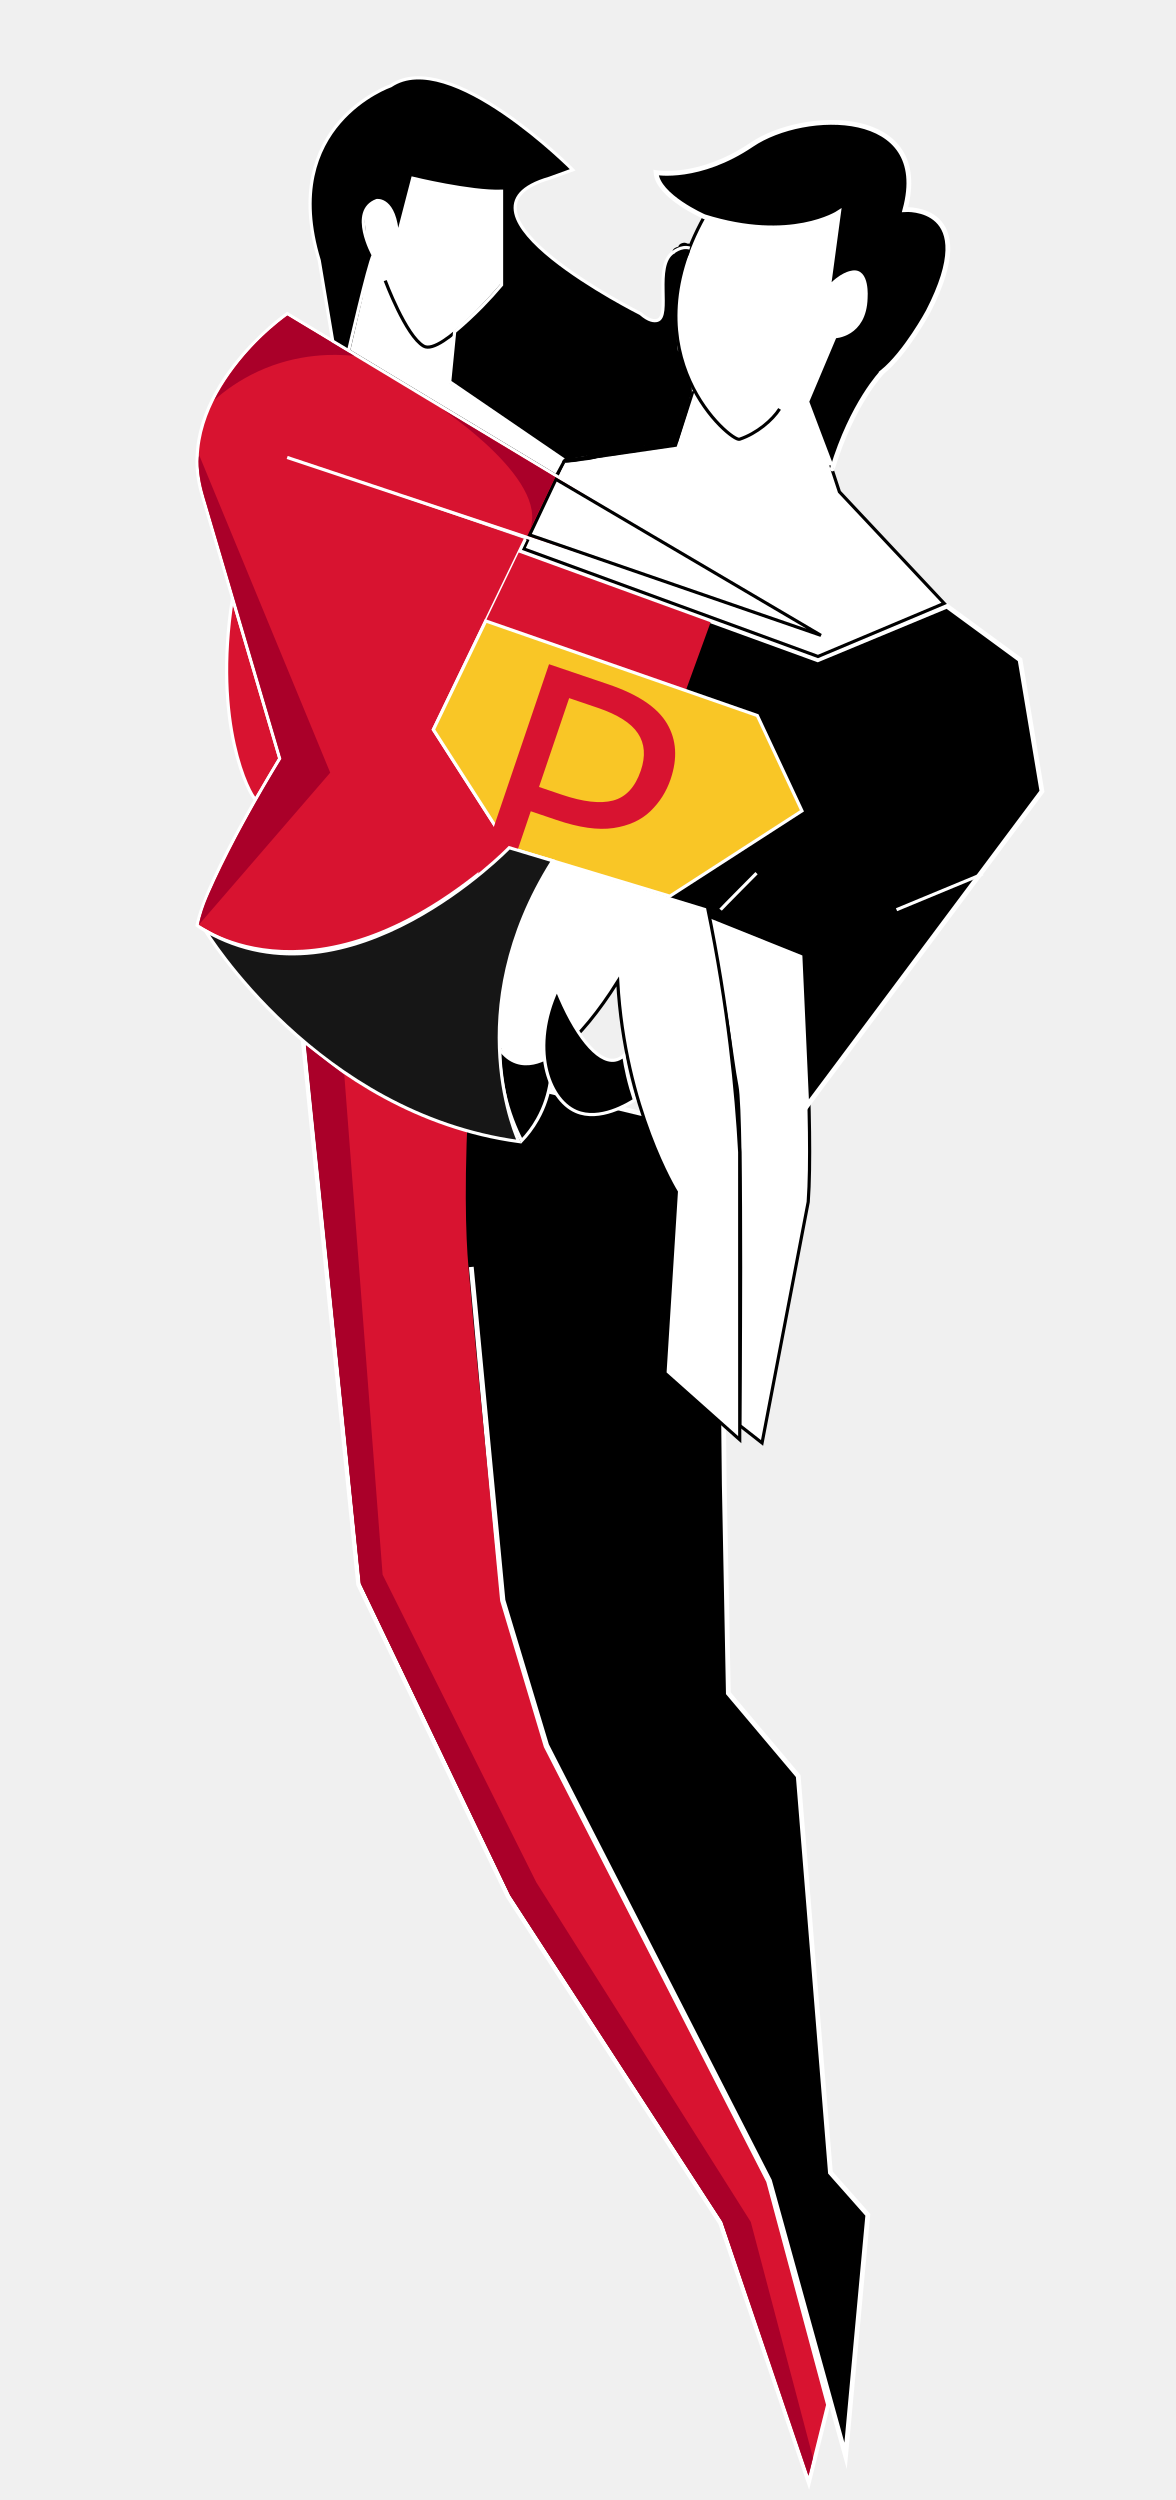
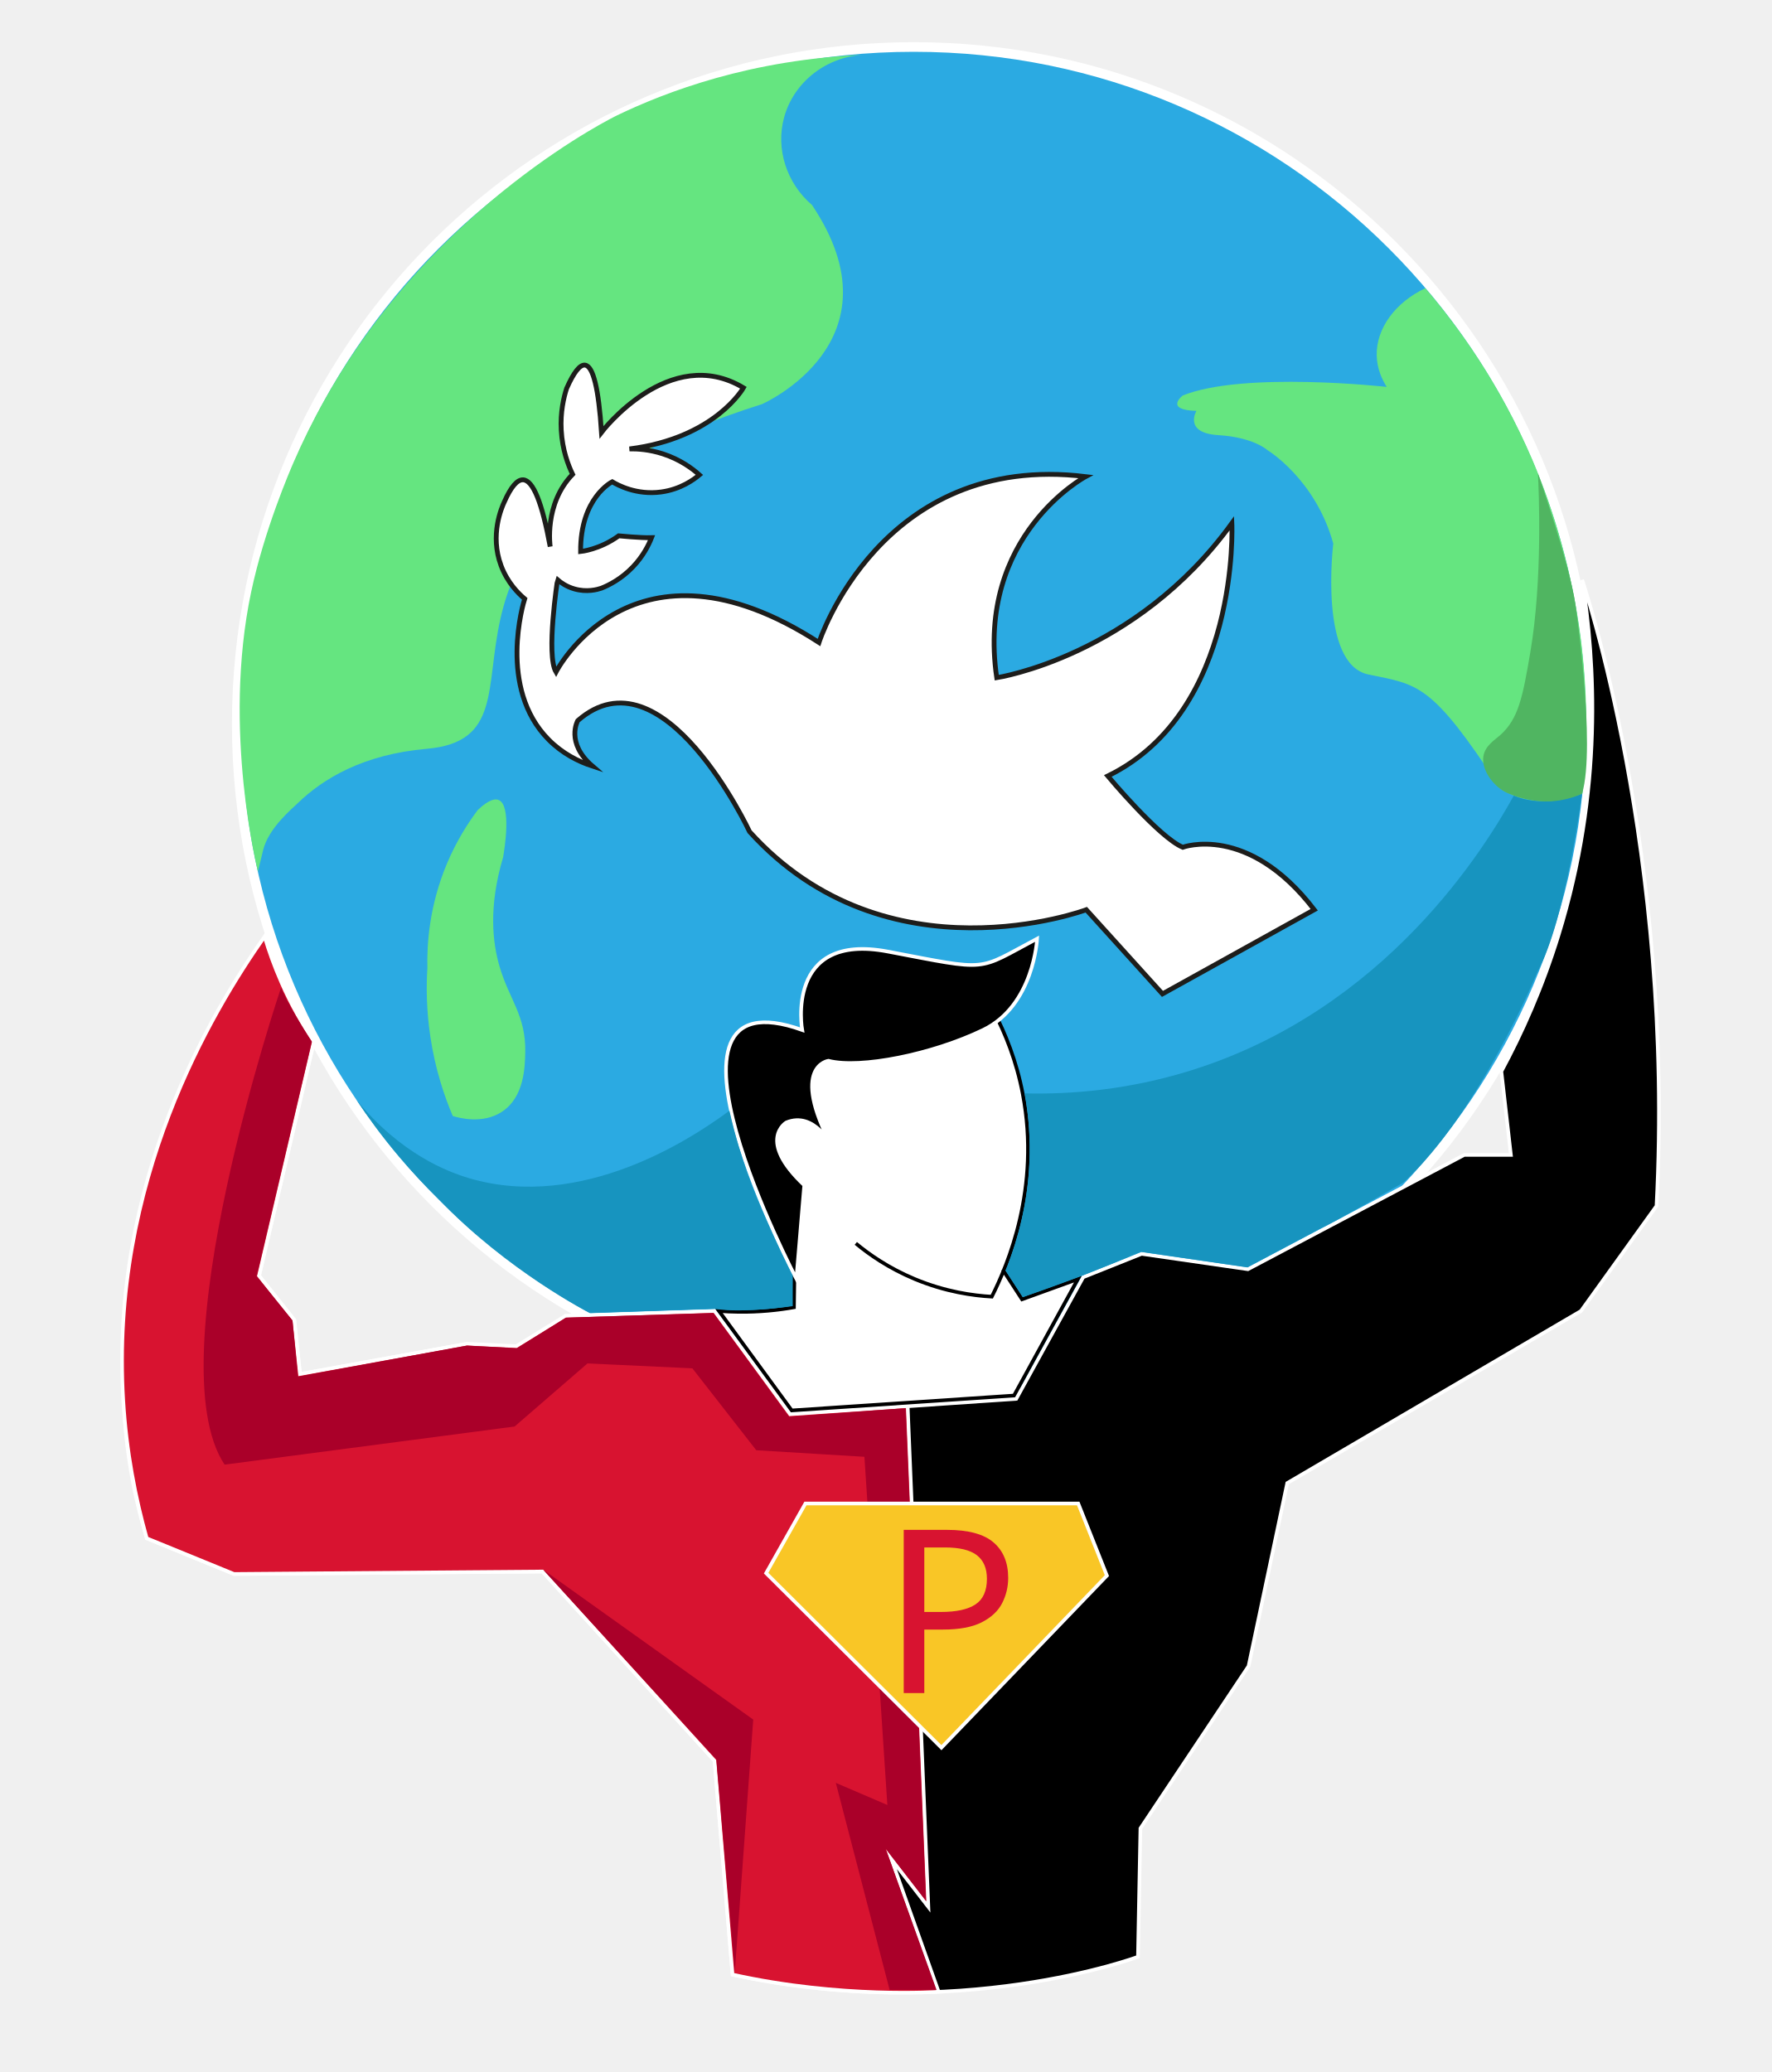
- <svg xmlns="http://www.w3.org/2000/svg" version="1.1" id="Layer_1" x="0px" y="0px" viewBox="0 0 302.3 642.9" enable-background="new 0 0 302.3 642.9" xml:space="preserve">
-   <rect x="-883.47" y="-140.08" display="none" width="1400" height="766" />
+ <svg xmlns="http://www.w3.org/2000/svg" version="1.1" id="Layer_1" x="0px" y="0px" viewBox="0 0 512.68 599.74" enable-background="new 0 0 512.68 599.74" xml:space="preserve">
  <g>
-     <path fill="#FFFFFF" stroke="#000000" stroke-width="0.818" stroke-miterlimit="10" d="M181.45,235.92c0,0,22.72,8.12,24.78,10.11   c0,0,3,43.84,1.61,63.06l-11.87,61.98l-5.73-4.49c0,0,0.82-79.18-0.74-87.28C187.92,271.2,186.96,257.61,181.45,235.92z" />
-     <path stroke="#FFFFFF" stroke-width="1.228" stroke-miterlimit="10" d="M134.45,142.08l75.84,27.58l33.22-13.79l18.8,13.79   l5.64,33.85c-20.16,26.98-40.31,53.95-60.47,80.93c-0.58-12.77-1.16-25.54-1.74-38.31c-8.05-3.23-16.11-6.47-24.16-9.7   c-0.45-0.52-0.9-1.04-1.35-1.56c-2.73-0.95-5.96-2.07-8.69-3.02c-13.19-4.59-26.37-9.21-39.55-13.86l-19.5-30.37L134.45,142.08z" />
-     <path fill="#FFFFFF" stroke="#000000" stroke-width="0.818" stroke-miterlimit="10" d="M178.17,100.64   c-1.49,4.62-2.97,9.24-4.46,13.86l-28.83,4.18c-3.4,7.49-6.81,14.97-10.21,22.46c25.23,9.23,50.45,18.46,75.68,27.68   c10.82-4.55,21.63-9.11,32.45-13.66c-8.98-9.56-17.96-19.12-26.94-28.69c-2.58-7.87-5.16-15.73-7.74-23.6   c3.23-2.23,5.44-4.43,6.87-6.03c0.53-0.6,1.71-0.88,5.22-6.79c0.75-1.27,1.93-3.04,3.66-4.91c6.02-6.53,11.35-6.25,12.12-9.51   c1.19-5.03-9.23-13.89-14.31-11.6c-0.86,0.39-1.71,1.15-2.4,2.61c0.19-8.26-0.46-12.54-1.93-12.85c-0.48-0.1-1.04,0.21-1.69,0.94   c-11.51,0.33-34.54,0.98-34.54,0.98c-19.92,35.66,6.96,57.95,9.05,57.25c4.49-1.5,8.49-4.95,10.31-7.8" />
-     <path stroke="#FFFFFF" stroke-width="1.228" stroke-miterlimit="10" d="M214.04,120.6c-0.03,0.1-6.58-17.31-6.58-17.31l7.13-16.89   c0,0,7.63-0.17,7.91-9.75c0,0,0.6-7.4-3.48-6.42c0,0-2.72,0.29-6.03,4.15l2.65-19.64c0,0-12.22,8.01-34.54,0.98   c0,0-11.98-5.26-12.4-11.32c0,0,11.07,1.98,24.65-7.21c13.58-9.19,46.49-9.72,39.38,16.71c0,0,20.16-1.36,5.95,26.22   c0,0-5.75,10.66-11.8,15.57C226.89,95.7,219.16,103.6,214.04,120.6z" />
-     <polygon stroke="#FFFFFF" stroke-width="1.228" stroke-miterlimit="10" points="77.75,265.35 92.23,407.43 130.68,487.66    185.3,571.66 207.98,638.1 212.86,618.46 197.45,560.93 140.15,448.94 129,411.61 121.2,325.81 129.35,411.54 140.57,448.8    197.88,560.79 217.45,631.55 223.17,569.57 213.55,558.7 205.27,456.74 187.3,435.43 186.25,381.73 185.3,291.26  " />
-     <path fill="#FFFFFF" stroke="#000000" stroke-width="0.818" stroke-miterlimit="10" d="M139.45,220.29   c14.16,4.32,28.32,8.64,42.48,12.95c5.37,25.93,7.43,47.52,8.29,63.03c0,0,0.01,73.96,0.01,73.96l0,0L171,353.11l2.93-46.59   c0,0-13.24-21.31-15.08-54.11c-9.67,15.48-20.12,24.21-26.24,21.86c-1.27-0.49-2.85-1.65-4.16-4.58   c-4.83-11.87-5.24-15.27-4.39-15.75c0.32-0.18,0.89,0.01,1.67-0.42c1.14-0.62,1.54-1.91,1.67-2.3   C128.07,249.22,132.86,237.06,139.45,220.29z" />
-     <path stroke="#FFFFFF" stroke-width="0.818" stroke-miterlimit="10" d="M134.15,293.35c1.35-1.42,2.81-3.24,4.09-5.53   c3.72-6.61,3.8-13.15,3.58-16.48c0,0-8,5.94-13.37-1.66c0.01,3.09,0.29,6.97,1.26,11.33C130.85,286.13,132.59,290.29,134.15,293.35   z" />
-     <path stroke="#FFFFFF" stroke-width="0.818" stroke-miterlimit="10" d="M163.16,282.88c-1.54,0.99-8.96,5.58-15.03,2.94   c-7.4-3.22-11.66-16.73-4.92-31.32c4.58,11.42,10.39,18.86,14.92,18.12c0.7-0.11,1.47-0.44,2.27-1.14   c0.25,1.62,0.57,3.34,0.99,5.15C161.92,278.89,162.53,280.98,163.16,282.88z" />
-     <path fill="#D81330" stroke="#FFFFFF" stroke-width="0.818" stroke-miterlimit="10" d="M65.73,205.64   c-1.64-1.29-11.07-19.38-5.94-51.84l12.17,41.28L65.73,205.64z" />
-     <path fill="#FFFFFF" stroke="#000000" stroke-width="0.818" stroke-miterlimit="10" d="M99.06,72.16c0,0,5.29,14.21,9.89,16.85   c4.6,2.65,20.06-15.74,20.06-15.74c0.16-8.1,0.31-16.19,0.47-24.29c-2.48-0.08-5.18-0.3-8.06-0.71c-5.83-0.85-10.86-2.3-14.96-3.83   c-1.65,2.34-3.31,4.69-4.96,7.03c-0.63-0.05-1.59-0.16-2.79-0.38c-0.35-0.07-0.47-0.09-0.65-0.13c-1.17-0.23-3.17-0.61-4.13,0.13   c0,0-0.64,0.5-0.55,5.33c0.03,0.86,0.09,1.75,0.19,2.68c0.22,2.13,0.58,4.06,1.01,5.78c-0.57,3.83-1.15,7.66-1.72,11.49   l-3.21,13.81l53.42,32.2l2.44-4.53l-29.56-19.64c0.44-4.16,0.87-8.32,1.31-12.48" />
-     <path fill="#D81330" stroke="#FFFFFF" stroke-width="0.818" stroke-miterlimit="10" d="M73.85,117.64l137.27,45.76L73.85,80.65   c0,0-29.46,20.68-21.94,46.38l20.06,68.04c0,0-18.76,30.37-21.29,42.91c0,0,31.52,24.58,80.28-19.99l-19.5-30.37l23.61-48.95" />
-     <path stroke="#FFFFFF" stroke-width="0.818" stroke-miterlimit="10" d="M173.09,64.91c-5.05,3.33-0.49,16.55-4.08,17.48   c-0.77,0.2-2.13,0.15-4.28-1.74c0,0-52.65-26.4-23.4-34.82l5.95-2.16c0,0-31.55-31.86-46.8-21.62c0,0-29.04,10.03-18.39,44.92   l3.48,20.76l4.07,2.45c0,0,5.09-22.17,6.34-24.57c0,0-6.3-11.34,0.9-14.04c0,0,4.74-0.79,5.36,9.31l3.9-15.04   c0,0,14.9,3.62,22.84,3.34v24.1c-1.5,1.78-3.17,3.63-5.01,5.51c-2.42,2.46-4.79,4.63-7.05,6.52c-0.42,4.29-0.84,8.58-1.27,12.86   c9.96,6.81,19.91,13.61,29.87,20.42c9.17-1.6,18.35-3.2,27.52-4.8c1.46-4.39,2.92-8.78,4.38-13.18c-3.53-7.32-4.3-13.55-4.46-17.2   c-0.04-0.93-0.14-3.98,0.37-7.95c0.61-4.72,1.8-8.56,2.86-11.31C175.4,64.12,174.18,64.2,173.09,64.91z" />
-     <path fill="#FFFFFF" stroke="#000000" stroke-width="0.818" stroke-miterlimit="10" d="M142.97,123.26   c-2.26,4.76-4.51,9.53-6.77,14.29c24.97,8.61,49.94,17.23,74.92,25.84C188.4,150.02,165.68,136.64,142.97,123.26z" />
-     <polygon fill="#D81330" points="133.39,142.08 124.91,159.69 176.35,177.6 182.74,160.03  " />
-     <polygon fill="#F9C626" stroke="#FFFFFF" stroke-width="0.818" stroke-miterlimit="10" points="124.91,159.69 194.75,184.01    206.23,208.52 172.25,230.46 130.95,218 111.45,187.63  " />
-     <text transform="matrix(0.947 0.3213 -0.3213 0.947 113.6999 225.9996)" fill="#D81330" font-family="'CenturyGothic'" font-size="85.563px">P</text>
-     <path fill="none" stroke="#FFFFFF" stroke-width="0.818" stroke-miterlimit="10" d="M185.3,233.94c0.26-0.35,9.25-9.4,9.25-9.4" />
-     <path fill="none" stroke="#FFFFFF" stroke-width="0.818" stroke-miterlimit="10" d="M230.55,233.94c7.4-3.07,14.8-6.13,22.19-9.2" />
-     <path fill="#D81330" d="M120.83,276.1c-1.63,27-1.05,41.78-0.36,49.81c0.1,1.21,0.59,6.73,1.18,13.13   c1.04,11.34,1.88,19.75,2.16,22.63c0.85,8.64,2.28,23.4,4.81,50.01c3.75,12.54,7.5,25.07,11.25,37.61   c19.06,37.27,38.13,74.55,57.19,111.82c5.12,19.11,10.24,38.21,15.37,57.32c-1.5,6.07-3.01,12.15-4.51,18.22   c-7.38-21.78-14.76-43.55-22.14-65.33c-18.19-27.98-36.37-55.97-54.56-83.95c-12.81-26.73-25.62-53.45-38.44-80.18   c-4.81-47.53-9.61-95.07-14.42-142.6C92.52,268.43,106.68,272.26,120.83,276.1z" />
-     <path fill="#161616" stroke="#FFFFFF" stroke-width="0.818" stroke-miterlimit="10" d="M52.82,239.36c0,0,28.57,47.1,80.57,54.2   c0,0-15.77-33.45,8.73-72.2L130.95,218C130.95,218,89.89,260.59,52.82,239.36z" />
-     <path fill="#AA0029" d="M51.14,237.81c11.26-13.04,22.52-26.07,33.78-39.11l-33.69-81.64c0,0-1.04,3.34,1.93,12.75   c6.41,21.78,12.83,43.55,19.24,65.33c-1.21,1.96-2.73,4.48-4.46,7.44c-0.98,1.69-3.22,5.56-6.16,11.03c0,0-4.15,7.71-8.01,16.26   c-0.48,1.07-1.43,3.2-2.2,6.12C51.37,236.76,51.23,237.41,51.14,237.81z" />
-     <path fill="#AA0029" d="M55.11,102.87c2.67-2.36,6.4-5.12,11.26-7.36c10.27-4.74,19.81-4.49,24.71-3.99L73.9,81.18   c-2.82,2.05-6.05,4.75-9.28,8.25C60.15,94.26,57.13,99.05,55.11,102.87z" />
-     <path fill="#AA0029" d="M113.39,105.02c0,0,30.03,19.79,22.16,32.6l7.23-14.9L113.39,105.02z" />
-     <path fill="#AA0029" d="M88.54,276.43c3.28,42.83,6.57,85.66,9.85,128.5c13.17,26.37,26.35,52.74,39.52,79.12   c18.39,29.11,36.77,58.22,55.16,87.34c5.33,20.21,10.66,40.41,15.99,60.62c-0.38,1.55-0.77,3.1-1.15,4.65l-22.14-65.33   l-54.56-83.95l-38.44-80.18c-4.71-46.12-9.41-92.25-14.12-138.37C81.96,271.36,85.25,273.89,88.54,276.43z" />
-     <g>
-       <g>
-         <path fill="#FFFFFF" d="M174.69,64.36c0.01,0.09,0,0.19-0.01,0.28c0.01-0.04,0.01-0.07,0.02-0.11c-0.02,0.17-0.08,0.33-0.16,0.48     c-0.04,0.06-0.03,0.12,0.02,0.16c0.04,0.06,0.1,0.1,0.18,0.1c0.11,0.02,0.22,0.03,0.33,0.02c0.14,0,0.28-0.01,0.42-0.04     c0.31-0.06,0.62-0.14,0.9-0.28c0.18-0.09,0.38-0.19,0.48-0.37c0.07-0.12,0.12-0.24,0.14-0.38c0.04-0.16,0.06-0.33,0.05-0.5     c-0.03-0.07-0.07-0.11-0.14-0.12c-0.09-0.04-0.18-0.06-0.28-0.06c-0.14-0.01-0.27,0-0.4,0.02c-0.16,0.02-0.31,0.05-0.47,0.09     c-0.1,0.03-0.21,0.07-0.31,0.1c-0.17,0.06-0.34,0.14-0.5,0.24c-0.05,0.04-0.11,0.08-0.16,0.13     C174.72,64.19,174.68,64.27,174.69,64.36L174.69,64.36z" />
-       </g>
-     </g>
-     <g>
-       <g>
-         <path fill="#1D1D1B" d="M174.6,64.13c-0.04,0.69-0.13,1.37-0.28,2.04c0.79-0.15,1.59-0.29,2.38-0.44     c-0.03-0.13-0.05-0.26-0.05-0.4c0,0.06,0,0.13,0.01,0.19c-0.01-0.31,0.04-0.62,0.16-0.92c-0.03,0.07-0.05,0.13-0.08,0.2     c0.08-0.21,0.19-0.4,0.33-0.58c-0.05,0.06-0.1,0.13-0.15,0.19c0.1-0.13,0.22-0.25,0.35-0.36c-0.07,0.06-0.14,0.11-0.21,0.17     c0.02-0.01,0.04-0.03,0.05-0.04c0.18-0.14,0.4-0.32,0.44-0.56c0.03-0.2-0.08-0.4-0.26-0.5c-0.24-0.13-0.53-0.16-0.79-0.12     c-0.31,0.04-0.65,0.12-0.9,0.31c-0.31,0.24-0.55,0.47-0.78,0.79c-0.18,0.23-0.29,0.49-0.39,0.77c-0.18,0.47-0.2,1-0.09,1.49     c0.05,0.21,0.29,0.35,0.48,0.39c0.24,0.06,0.49,0.05,0.73,0.01c0.25-0.05,0.52-0.13,0.73-0.28c0.19-0.14,0.38-0.31,0.44-0.56     c0.14-0.67,0.24-1.36,0.28-2.04c0.01-0.22-0.07-0.38-0.26-0.5c-0.22-0.13-0.55-0.16-0.79-0.12c-0.31,0.04-0.64,0.13-0.9,0.31     C174.86,63.71,174.61,63.9,174.6,64.13L174.6,64.13z" />
-       </g>
-     </g>
-     <g>
-       <g>
-         <path d="M175.45,63.31c-0.34,0.64-0.32,1.34-0.55,2.01c-0.22,0.64-0.67,1.17-0.83,1.84c0.79-0.15,1.59-0.29,2.38-0.44     c-0.2-1.23,0.19-2.46,0.43-3.65c0.11-0.55-0.68-0.69-1.06-0.64c-0.52,0.07-1.17,0.32-1.33,0.88c-0.32,1.16-0.61,2.33-0.87,3.51     c-0.09,0.43,0.43,0.62,0.76,0.64c0.46,0.04,1.1-0.12,1.41-0.49c0.07-0.08,0.13-0.16,0.2-0.24c-0.72,0.02-1.44,0.03-2.16,0.05     c0.06,0.7-0.38,1.43-0.54,2.1c-0.18,0.75-0.25,1.53-0.33,2.29c-0.1,1.09,2.3,0.69,2.39-0.24c0.08-0.82,0.15-1.64,0.36-2.44     c0.21-0.8,0.56-1.5,0.49-2.35c-0.03-0.37-0.65-0.45-0.9-0.44c-0.42,0.01-0.98,0.15-1.26,0.49c-0.07,0.08-0.13,0.16-0.2,0.24     c0.72,0.05,1.44,0.1,2.16,0.15c0.25-1.18,0.54-2.35,0.87-3.51c-0.8,0.08-1.59,0.16-2.39,0.24c-0.27,1.35-0.64,2.67-0.42,4.05     c0.08,0.49,0.88,0.47,1.21,0.41c0.46-0.09,1.04-0.34,1.17-0.85c0.15-0.61,0.59-1.12,0.79-1.72c0.19-0.56,0.16-1.2,0.44-1.73     c0.26-0.5-0.23-0.81-0.68-0.84C176.49,62.59,175.72,62.81,175.45,63.31L175.45,63.31z" />
-       </g>
-     </g>
-     <g>
-       <g>
-         <path d="M172.55,71.87c-0.32,1.85-0.73,3.72-0.88,5.6c-0.17,1.99-0.1,4.01-0.12,6.01c-0.01,1.24,2.39,0.89,2.4-0.18     c0.02-1.99-0.05-4.02,0.12-6.01c0.16-1.88,0.57-3.74,0.88-5.6C175.16,70.51,172.73,70.81,172.55,71.87L172.55,71.87z" />
-       </g>
-     </g>
-     <g>
-       <g>
-         <path d="M171.53,84.4c0.07,3.66,0.26,7.36,1.48,10.84c0.18,0.5,2.52-0.21,2.37-0.64c-1.22-3.48-1.41-7.18-1.48-10.84     C173.9,83.43,171.52,83.77,171.53,84.4L171.53,84.4z" />
-       </g>
-     </g>
-     <g>
-       <g>
-         <path d="M172.59,91.19c0.1,0.65,0.19,1.29,0.35,1.93c0.15,0.62,0.38,1.21,0.61,1.79c0.23,0.58,0.45,1.16,0.6,1.76     c0.14,0.55,0.26,1.05,0.59,1.52c0.1,0.14,0.49,0.14,0.62,0.14c0.3-0.01,0.65-0.08,0.93-0.2c0.29-0.12,0.95-0.42,0.67-0.81     c-0.31-0.43-0.36-1.02-0.5-1.52c-0.16-0.56-0.37-1.11-0.59-1.65c-0.46-1.18-0.73-2.36-0.92-3.61c-0.03-0.17-0.32-0.23-0.44-0.24     c-0.28-0.04-0.61,0.01-0.88,0.08C173.34,90.48,172.52,90.73,172.59,91.19L172.59,91.19z" />
-       </g>
-     </g>
-     <g>
-       <g>
-         <path d="M175.07,98.35c0.19,1.05,0.6,2.13,0.42,3.21c-0.09,0.52-0.36,1-0.58,1.48c-0.24,0.52-0.48,1.04-0.72,1.56     c-0.16,0.35,0.82,0.18,0.93,0.16c0.31-0.06,0.62-0.15,0.91-0.28c0.15-0.07,0.42-0.17,0.5-0.33c0.24-0.52,0.48-1.04,0.72-1.56     c0.23-0.51,0.5-1,0.61-1.55c0.22-1.12-0.2-2.23-0.4-3.32c-0.06-0.31-1.1-0.04-1.27,0.01c-0.28,0.08-0.56,0.17-0.81,0.32     C175.26,98.09,175.04,98.21,175.07,98.35L175.07,98.35z" />
-       </g>
-     </g>
-     <g>
-       <g>
-         <path d="M174.99,102.86c-0.01,0.14-0.05,0.28-0.1,0.41c0.03-0.06,0.05-0.13,0.08-0.19c-0.13,0.31-0.33,0.59-0.5,0.87     c-0.21,0.36-0.38,0.76-0.45,1.17c-0.04,0.21,0.08,0.38,0.26,0.48c0.22,0.12,0.55,0.14,0.79,0.11c0.31-0.04,0.64-0.13,0.9-0.31     c0.19-0.13,0.39-0.3,0.44-0.54c0.04-0.2,0.09-0.39,0.17-0.58c-0.03,0.06-0.05,0.13-0.08,0.19c0.27-0.64,0.82-1.16,0.89-1.88     c0.06-0.54-0.64-0.64-1.05-0.59c-0.31,0.04-0.64,0.13-0.9,0.31C175.26,102.45,175.02,102.63,174.99,102.86L174.99,102.86z" />
-       </g>
-     </g>
-     <g>
-       <g>
-         <path d="M174.86,103.97c-0.13,1.67-0.81,3.33-1.3,4.92c-0.52,1.68-1.04,3.37-1.56,5.05c-0.16,0.51,0.74,0.52,1.02,0.48     c0.46-0.06,1.2-0.28,1.35-0.79c0.52-1.68,1.04-3.37,1.56-5.05c0.49-1.59,1.17-3.25,1.3-4.92     C177.3,102.73,174.92,103.19,174.86,103.97L174.86,103.97z" />
-       </g>
-     </g>
-     <g>
-       <g>
-         <path d="M171.62,113.49c-0.53,0.26-1.02,0.4-1.61,0.39c0.21,0.23,0.43,0.46,0.64,0.69c0.02-0.04,0.04-0.07,0.06-0.11     c-0.12,0.11-0.25,0.22-0.37,0.32c-0.3,0.19,0.2-0.03,0.28-0.05c0.2-0.06,0.4-0.12,0.61-0.18c-0.37-0.26-0.74-0.52-1.11-0.78     c-0.1,0.09-0.91,0.14-1.15,0.19c-0.27,0.06-0.53,0.15-0.8,0.24c-0.09,0.03-0.17,0.06-0.26,0.09c-0.23,0.06-0.25,0.07-0.07,0.03     c0.15,0.16,0.31,0.33,0.46,0.49c0.08-0.15,0.03-0.15-0.15-0.01c-0.25,0.1-0.25,0.12,0,0.07c-0.19-0.33-0.38-0.66-0.57-0.99     c-1.02,0.61-2.26,0.64-3.41,0.73c-1.39,0.11-2.97,0.19-4.18,0.95c-0.44,0.28-0.71,0.86,0.01,0.98c0.82,0.15,1.55-0.19,2.36-0.16     c0.93,0.04,1.73-0.12,2.48-0.68c0.41-0.3,0.22-0.73-0.22-0.83c-0.58-0.12-1.21,0.11-1.68,0.45c0.74-0.18,0.91-0.27,0.51-0.26     c-0.06,0-0.11-0.01-0.17-0.01c-0.25-0.01-0.49-0.01-0.73,0c-0.25,0.02-0.48,0.05-0.73,0.09c-0.12,0.02-0.24,0.05-0.37,0.08     c-0.23,0.05-0.24,0.06-0.01,0.04c0,0.33,0,0.66,0.01,0.98c0.41-0.26,1.15-0.24,1.62-0.28c0.68-0.06,1.36-0.1,2.04-0.17     c1.38-0.16,2.74-0.51,3.94-1.23c0.24-0.14,0.57-0.43,0.41-0.74c-0.16-0.3-0.7-0.3-0.98-0.26c-0.97,0.13-2.23,0.47-2.55,1.54     c-0.08,0.28,0.23,0.45,0.46,0.49c0.56,0.08,1.1,0.06,1.65-0.08c0.4-0.1,0.79-0.29,1.19-0.36c1.02-0.19,1.96-0.3,2.78-1     c0.23-0.2,0.34-0.49,0.07-0.71c-0.3-0.23-0.85-0.16-1.18-0.07c-0.79,0.23-2.02,0.37-2.47,1.14c-0.27,0.47,0.23,0.68,0.64,0.69     c1.2,0.01,2.39-0.23,3.47-0.76c0.31-0.15,0.97-0.52,0.64-0.94C172.89,113.13,171.96,113.32,171.62,113.49L171.62,113.49z" />
-       </g>
-     </g>
-     <g>
-       <g>
-         <path d="M158.9,115.39c0.37-0.35,0.55-0.28,0.2-0.19c-0.1,0.02-0.19,0.04-0.29,0.06c-0.21,0.04-0.51,0.1-0.62,0.12     c-0.51,0.09-1.02,0.15-1.53,0.19c-1.09,0.09-2.31-0.09-3.12,0.82c-0.24,0.27-0.3,0.67-0.01,0.93c0.32,0.3,0.81,0.29,1.21,0.2     c0.36-0.08-0.1,0,0.27-0.04c-0.29-0.39-0.59-0.79-0.88-1.18c-0.02,0.02-0.04,0.04-0.05,0.06c0.16-0.11,0.31-0.23,0.47-0.34     c0.5-0.22,0.26-0.09,0.01-0.06c-0.15,0.02-0.3,0.03-0.45,0.04c-0.27,0.02-0.55,0.03-0.83,0.03c-0.71,0-1.32,0.13-1.92,0.52     c-0.3,0.19-0.53,0.6-0.35,0.94c0.19,0.37,0.64,0.44,1.03,0.43c0.33-0.01,0.66-0.02,1-0.03c0.51-0.02,1.24-0.38,1.31-0.94     c0.07-0.6-0.64-0.77-1.09-0.75c-0.33,0.01-0.66,0.02-1,0.03c0.22,0.46,0.45,0.91,0.67,1.37c-0.1,0.07-0.2,0.11-0.32,0.14     c0.04,0,0.08,0,0.13-0.01c0.13,0.01,0.27,0,0.4,0c0.3,0,0.6-0.01,0.9-0.04c0.73-0.06,1.56-0.11,2.07-0.71     c0.58-0.69-0.18-1.25-0.88-1.18c-0.31,0.03-0.61,0.08-0.91,0.15c0.4,0.38,0.8,0.75,1.2,1.13c-0.15,0.15-0.32,0.23-0.51,0.25     c-0.09,0.01-0.08,0.01,0.05,0c0.07,0,0.14,0,0.21,0c0.27,0,0.54-0.01,0.81-0.02c0.51-0.03,1.03-0.09,1.53-0.16     c1.12-0.17,2.4-0.27,3.26-1.07c0.41-0.38,0.17-0.95-0.3-1.12C159.98,114.74,159.34,114.99,158.9,115.39L158.9,115.39z" />
-       </g>
-     </g>
-     <g>
-       <g>
-         <path d="M146.85,118.37c0.02-0.02,0.04-0.03,0.06-0.05c-0.16,0.09-0.32,0.18-0.49,0.28c0.02-0.01,0.05-0.02,0.07-0.03     c-0.21,0.06-0.42,0.11-0.63,0.17c-0.33,0.03,0.08,0.03,0.13,0.03c0.13,0.01,0.26,0.01,0.39,0.02c0.01-0.35,0.01-0.7,0.02-1.05     c-0.04,0.01-0.07,0.03-0.11,0.04c0.21-0.06,0.42-0.11,0.63-0.17c0.25,0.01,0.29,0,0.1-0.01c-0.12-0.01-0.24-0.02-0.36-0.02     c-0.26,0-0.52,0.04-0.76,0.11c-0.45,0.12-0.94,0.33-1.21,0.72c-0.4,0.6,0.58,0.63,0.92,0.59c0.67-0.08,1.24-0.15,1.86-0.18     c0.74-0.04,1.45-0.22,2.18-0.32c0.65-0.09,1.3-0.13,1.95-0.24c0.82-0.15,1.82-0.34,2.47-0.9c0.36-0.31,0.27-0.67-0.2-0.75     c-0.53-0.09-1.26,0.09-1.68,0.45c0.24-0.12,0.26-0.15,0.07-0.07c0.09-0.03,0.09-0.03,0,0c-0.04,0.01-0.43,0.11-0.25,0.07     c-0.26,0.05-0.52,0.08-0.77,0.11c-0.59,0.07-1.17,0.11-1.75,0.22c-1.17,0.22-2.3,0.27-3.52,0.42c0.31,0.2,0.61,0.4,0.92,0.59     c-0.01,0.01-0.02,0.02-0.03,0.03c-0.16,0.09-0.32,0.18-0.49,0.28c-0.23,0.04-0.46,0.08-0.7,0.11c0.04,0,0.08,0.01,0.12,0.01     c0.17,0.03,0.36,0.02,0.53,0.01c0.35-0.03,0.67-0.11,1-0.23c0.25-0.09,0.75-0.35,0.73-0.67c-0.02-0.34-0.45-0.36-0.71-0.38     c-0.82-0.05-1.7-0.07-2.36,0.52c-0.12,0.11-0.3,0.28-0.25,0.47c0.05,0.18,0.29,0.26,0.45,0.28     C145.7,118.91,146.44,118.73,146.85,118.37L146.85,118.37z" />
-       </g>
-     </g>
+     <circle fill="#2BAAE2" stroke="#FFFFFF" stroke-width="2.786" stroke-miterlimit="10" cx="264.48" cy="209.55" r="195.95" />
+     <path stroke="#FFFFFF" stroke-width="1.045" stroke-miterlimit="10" d="M206.81,379.47l21.88,29.88l65.45-4.45l19.39-35.21   l16.9-6.76l30.77,4.45l62.6-33.08h13.52c-0.92-8.06-1.84-16.12-2.76-24.19c5.95-11.03,11.84-24.18,16.54-39.39   c12.99-42.03,10.58-79.34,6.85-102.88c0,0,26.85,79.32,21.52,181.22l-21.87,30.41l-85.01,49.8l-11.2,53l-31.3,46.95l-0.71,37.17   c0,0-51.87,19.39-117.32,5.16l-5.22-61.89l-49.8-54.78l-89.28,0.71l-25.25-10.32c-2.66-8.68-5.93-22.05-6.6-38.57   c-1.1-27.08,5.43-47.38,14.02-73.29c5.24-15.8,13.53-37.37,26.66-61.92c1.05,3.52,2.38,7.3,4.07,11.27   c3.16,7.44,6.8,13.67,10.23,18.71l-15.89,67.8l10.2,12.8l1.66,15.65l48.37-8.77l16.36,5.69l12.09-13.75L206.81,379.47z" />
+     <path fill="#D81330" stroke="#FFFFFF" stroke-width="1.045" stroke-miterlimit="10" d="M262.72,407.03l5.99,144.94L258,538.11   l13.68,38.41c0,0-28.11,2.02-59.65-4.98l-5.22-61.89l-49.8-54.78l-89.28,0.71l-25.25-10.32c-3.3-11.69-5.89-25.02-6.8-39.77   c-3.92-63.32,25.47-112.42,40.9-134.41c1.21,4.06,2.79,8.53,4.87,13.26c2.98,6.76,6.29,12.46,9.4,17.13l-15.89,67.8l10.2,12.8   l1.66,15.65l48.37-8.77c4.74,0.24,9.49,0.47,14.23,0.71c4.74-2.92,9.49-5.85,14.23-8.77l43.16-1.42l21.88,29.88L262.72,407.03z" />
+     <path fill="#FFFFFF" stroke="#000000" stroke-width="1.045" stroke-miterlimit="10" d="M290.22,367.46   c1.87,2.88,3.73,5.75,5.6,8.63c5.39-1.95,10.78-3.9,16.16-5.85c-6.16,11.23-12.32,22.46-18.48,33.7   c-21.45,1.44-42.9,2.88-64.34,4.31c-7.02-9.59-14.03-19.19-21.05-28.78c1.82,0.14,3.72,0.23,5.69,0.25   c5.94,0.07,11.32-0.49,16.01-1.32c0.16-11.59,0.32-23.18,0.47-34.77c-7.12-5.21-11.09-12.54-9.78-19.18   c1.26-6.38,7.28-11.5,9.49-10.67c1.06,0.4,1.01,1.92,4.33,6.76c0.34,0.49,0.41,0.58,0.59,0.83c0,0,0.17,0.24,0.29,0.42   c0.29,0.42,0.51,2.17,0.56,2.56c-0.39-0.53-0.93-1.28-1.56-2.2c-3.19-4.65-4.84-6.97-4.94-9.51c-0.03-0.86-0.14-3.84,1.96-6   c2.11-2.18,5.7-2.77,9.2-1.51c2.79-0.37,6.92-1.09,11.74-2.58c8.02-2.48,11.12-4.99,17.34-7.11c4.12-1.41,10.17-2.83,18.2-2.58   c3.22,6.15,6.5,14.15,8.34,23.82c5.2,27.2-4.39,49.54-8.97,58.64c-5.37-0.3-13.37-1.38-22.29-5.1   c-7.58-3.16-13.26-7.16-17.07-10.32" />
+     <path stroke="#FFFFFF" stroke-width="1.045" stroke-miterlimit="10" d="M230.51,370.15c0,0-46.93-89.33,1.68-72.02   c0,0-5.1-28.4,24.78-22.7c29.88,5.69,25.43,5.69,43.22-3.73c0,0-0.94,19.33-15.62,26.41c-14.68,7.08-35.54,11.29-44.79,8.92   c0,0-11.31,1.53,1.02,24.83c0,0-5-10.32-13.2-6.97c0,0-8.69,5.12,5.19,18.18L230.51,370.15z" />
+     <path fill="#65E580" d="M74.65,252.27L74.65,252.27c0,0,1.34-5.55,1.54-6.33c1.6-6.28,8.27-11.79,9.84-13.32   c7.53-7.35,19.29-14.29,37.5-15.88c42.89-3.74-18.43-63.25,97.05-99.77c0,0,41.02-18.02,14.46-57.62   c-7.41-6.36-10.57-16.29-8.08-25.39c2.84-10.36,12.5-17.84,23.73-18.12c-33.42,1.26-58.09,10.84-71.98,17.5   c0,0-52.5,25.25-84.52,81.97c-3.62,6.41-6.62,12.53-9.14,18.33c-1.06,2.45-8.56,19.74-12.36,37.74   C64.23,211.42,74.64,252.15,74.65,252.27z" />
+     <path fill="#FFFFFF" stroke="#1D1D1B" stroke-width="1.393" stroke-miterlimit="10" d="M160.93,194.51c0,0,22.17-43.39,76.12-8.54   c0,0,17.78-55.25,77.18-48.02c0,0-31.78,16.95-25.73,58.21c0,0,40.13-6.11,68.06-44.7c0,0,2.49,54.42-35.92,73.15   c0,0,14.82,17.78,21.7,20.63c0,0,18.85-7,38.06,18.08l-43.93,24.36l-22.05-24.36c0,0-57.62,21.52-97.46-22.59   c0,0-25.08-53.71-49.74-32.13c0,0-3.62,6.4,4.27,13.16c-3.98-1.3-8.66-3.59-12.72-7.7c-14.75-14.91-7.28-39.54-6.9-40.73   c-1.8-1.52-4.98-4.64-6.84-9.61c-3.31-8.88,0.17-16.81,0.97-18.51c1.9-4.29,3.7-6.4,5.4-6.33c2.9,0.13,5.51,6.58,7.85,19.34   c0,0-1.87-12.33,6.49-20.93c-1.24-2.57-2.98-7.01-3.29-12.78c-0.29-5.24,0.72-9.47,1.56-12.09c2.07-4.67,3.85-6.92,5.32-6.74   c2.36,0.29,3.94,6.78,4.77,19.45c0,0,19.65-25.79,41.08-12.89c0,0-8.18,14.58-32.99,17.7c2.35-0.04,5.78,0.17,9.67,1.43   c5.09,1.65,8.62,4.33,10.58,6.08c-1.55,1.31-5.37,4.17-11.07,4.95c-7.15,0.97-12.54-1.98-14.16-2.95c0,0-9.25,4.54-9.16,20.19   c0,0,5.51-0.53,11.03-4.54c0,0,6.31,0.62,9.51,0.53c-0.81,2.05-2.38,5.28-5.39,8.44c-3.4,3.56-7.02,5.34-9.15,6.19   c-1.2,0.4-4.22,1.23-7.79,0.2c-2.34-0.67-3.97-1.86-4.88-2.65C161.37,167.83,158,189.62,160.93,194.51z" />
+     <path fill="#65E580" d="M131.05,323.03c-2.45-5.76-5.08-13.53-6.49-22.97c-1.14-7.64-1.2-14.39-0.86-19.83   c-0.16-7.01,0.55-18.17,5.75-30.46c2.69-6.34,5.92-11.43,8.83-15.31c3.53-3.35,5.25-3.23,6.04-2.91c3.8,1.55,1.7,14.28,1.31,16.55   c-4.31,14.47-3.02,24.8-1.07,31.54c2.83,9.76,7.71,14.25,7.47,25.02c-0.09,4.16-0.28,12.8-6.64,17.07   C139.75,325.53,132.71,323.54,131.05,323.03z" />
+     <path fill="#65E580" d="M412.56,83.42c-8.67,4.07-14.24,11.64-14.08,19.44c0.08,3.89,1.57,7.04,2.9,9.13c0,0-41.44-4.62-59.04,2.49   c0,0-5.51,4.21,3.97,4.45c0,0-3.88,6.4,6.34,7.02s14.23,4.36,14.23,4.36s13.87,8.36,19.03,27.03c0,0-4.27,34.86,10.14,37.88   c14.41,3.02,18.2,2.24,38.24,33.08c1.15,0.72,2.45,1.4,3.9,1.97c8.26,3.23,16.26,0.84,19.81-0.5c0.48-4.37,0.96-10.03,1.1-16.65   c0.09-4.42,0.19-16.45-1.98-31.42c-3.52-24.24-11.01-42.6-13.64-48.75C434.07,111.05,422.17,94.62,412.56,83.42z" />
+     <path fill="#1794BF" d="M103.17,318.36c12.84,15.71,26.49,20.85,32.62,22.67c32.92,9.75,64.95-12.29,72.15-17.25   c1.38-0.95,2.48-1.76,3.19-2.29c1.73,7.67,3.73,13.93,5.37,18.5c2,5.58,3.89,9.84,6.02,14.64c2.65,5.97,5.06,10.92,6.91,14.57   c0.01,2.95,0.02,5.9,0.03,8.85c0,0-14.76,2.19-22.47,0.77l-36.28,1.24c0,0-23.84-12.1-43.75-32.96c-3.7-3.6-7.59-7.7-11.5-12.33   C110.63,329.05,106.57,323.5,103.17,318.36z" />
+     <path fill="#1794BF" d="M296.6,316.48c13.32,0.32,30-0.98,48.17-6.66c56.57-17.69,85.13-64.62,93.41-79.55c0,0,7.76,4.1,19.74-0.55   c0,0-4.73,36.4-12.79,51.34c0,0-16.9,41.14-38.95,61.24c0,0-21.1,12.15-23.36,12.98l-21.77,11.56l-30.83-4.51   c-5.54,2.37-11.31,4.73-17.33,7.03c-5.76,2.2-11.38,4.23-16.85,6.09c-1.66-2.56-3.32-5.13-4.98-7.69c0.95-2.31,1.86-4.8,2.7-7.48   c1.89-6,2.97-11.58,3.58-16.48c0.37-3.01,0.63-6.32,0.68-9.87C298.12,327.31,297.48,321.42,296.6,316.48z" />
+     <path fill="#50B561" d="M438.18,230.27c-1.5-0.56-2.33-0.86-3.38-1.55c-3.17-2.1-5.97-6.16-5.45-9.75   c0.45-3.09,3.28-4.77,4.88-6.19c5.33-4.75,6.52-11.16,8.68-23.77c3.66-21.31,2.48-47.11,2.24-51.97c1.63,4.57,3.18,9.37,4.74,14.36   c2.48,7.94,5.19,17.4,6.1,23.47c0,0,6.02,40.9,1.94,54.86c-2,0.9-5.19,2.02-9.24,2.23C447.62,232,443.27,232.15,438.18,230.27z" />
+     <path fill="#AA0029" d="M81.37,285.8c0,0-36.52,107.91-16.36,138.14l83.94-11.04l21.1-18.26l30.35,1.42l18.5,23.71l31.3,1.9   l6.64,100.78l-14.92-6.4l15.58,59.93h13.58l-14.73-40.88l11.68,15.12l-5.9-142.65l-33.75,2.49l-21.89-30l-42.68,1.33l-14.2,8.86   l-14.49-0.77l-48.88,8.97l-1.58-16.25l-10.38-12.8l15.96-67.93C90.24,301.47,82.97,290.43,81.37,285.8z" />
+     <path fill="#F9C626" stroke="#FFFFFF" stroke-width="1.045" stroke-miterlimit="10" d="M221.75,455.35l11.38-20.16h78.96   c2.77,6.96,5.53,13.91,8.3,20.87c-15.97,16.6-31.93,33.2-47.9,49.8C255.58,489.02,238.67,472.18,221.75,455.35z" />
+     <text transform="matrix(1 0 0 1 255.1596 490.0676)" fill="#D81330" font-family="'CenturyGothic'" font-size="66.178px">P</text>
+     <polyline fill="#AA0029" points="157.21,454.33 207.35,509.29 212.68,570.87 218.02,497.73 157.21,454.33  " />
  </g>
-   <g>
-     <g>
-       <path d="M173.58,65.2c0.23,0.06,0.46,0.09,0.7,0.12c0.13,0.02,0.26,0.03,0.39,0.04c0.19,0.01,0.38,0,0.56-0.05    c0.2-0.03,0.39-0.08,0.57-0.17c0.17-0.07,0.32-0.16,0.45-0.28c0.13-0.09,0.23-0.2,0.31-0.33c0.03-0.08,0.06-0.16,0.09-0.24    c0.03-0.16-0.01-0.31-0.12-0.44c-0.07-0.05-0.13-0.1-0.2-0.16c-0.19-0.1-0.39-0.15-0.6-0.16c-0.13-0.01-0.26-0.02-0.39-0.04    c0.11,0.02,0.22,0.03,0.33,0.05c-0.13-0.02-0.25-0.04-0.37-0.07c-0.17-0.05-0.34-0.06-0.51-0.05c-0.2,0-0.39,0.02-0.58,0.08    c-0.19,0.05-0.37,0.12-0.54,0.22c-0.16,0.07-0.3,0.17-0.42,0.3c-0.06,0.08-0.12,0.15-0.18,0.23c-0.09,0.14-0.12,0.3-0.09,0.47    c0.04,0.07,0.07,0.14,0.11,0.2C173.24,65.07,173.4,65.16,173.58,65.2L173.58,65.2z" />
-     </g>
-   </g>
-   <path fill="none" stroke="#FFFFFF" stroke-width="0.818" stroke-miterlimit="10" d="M173.04,64.96c0,0,2.08-1.84,4.35-1.16" />
-   <rect x="133.09" y="232.36" transform="matrix(0.9388 0.3444 -0.3444 0.9388 92.0752 -33.3489)" fill="#FFFFFF" width="13.62" height="20.24" />
</svg>
